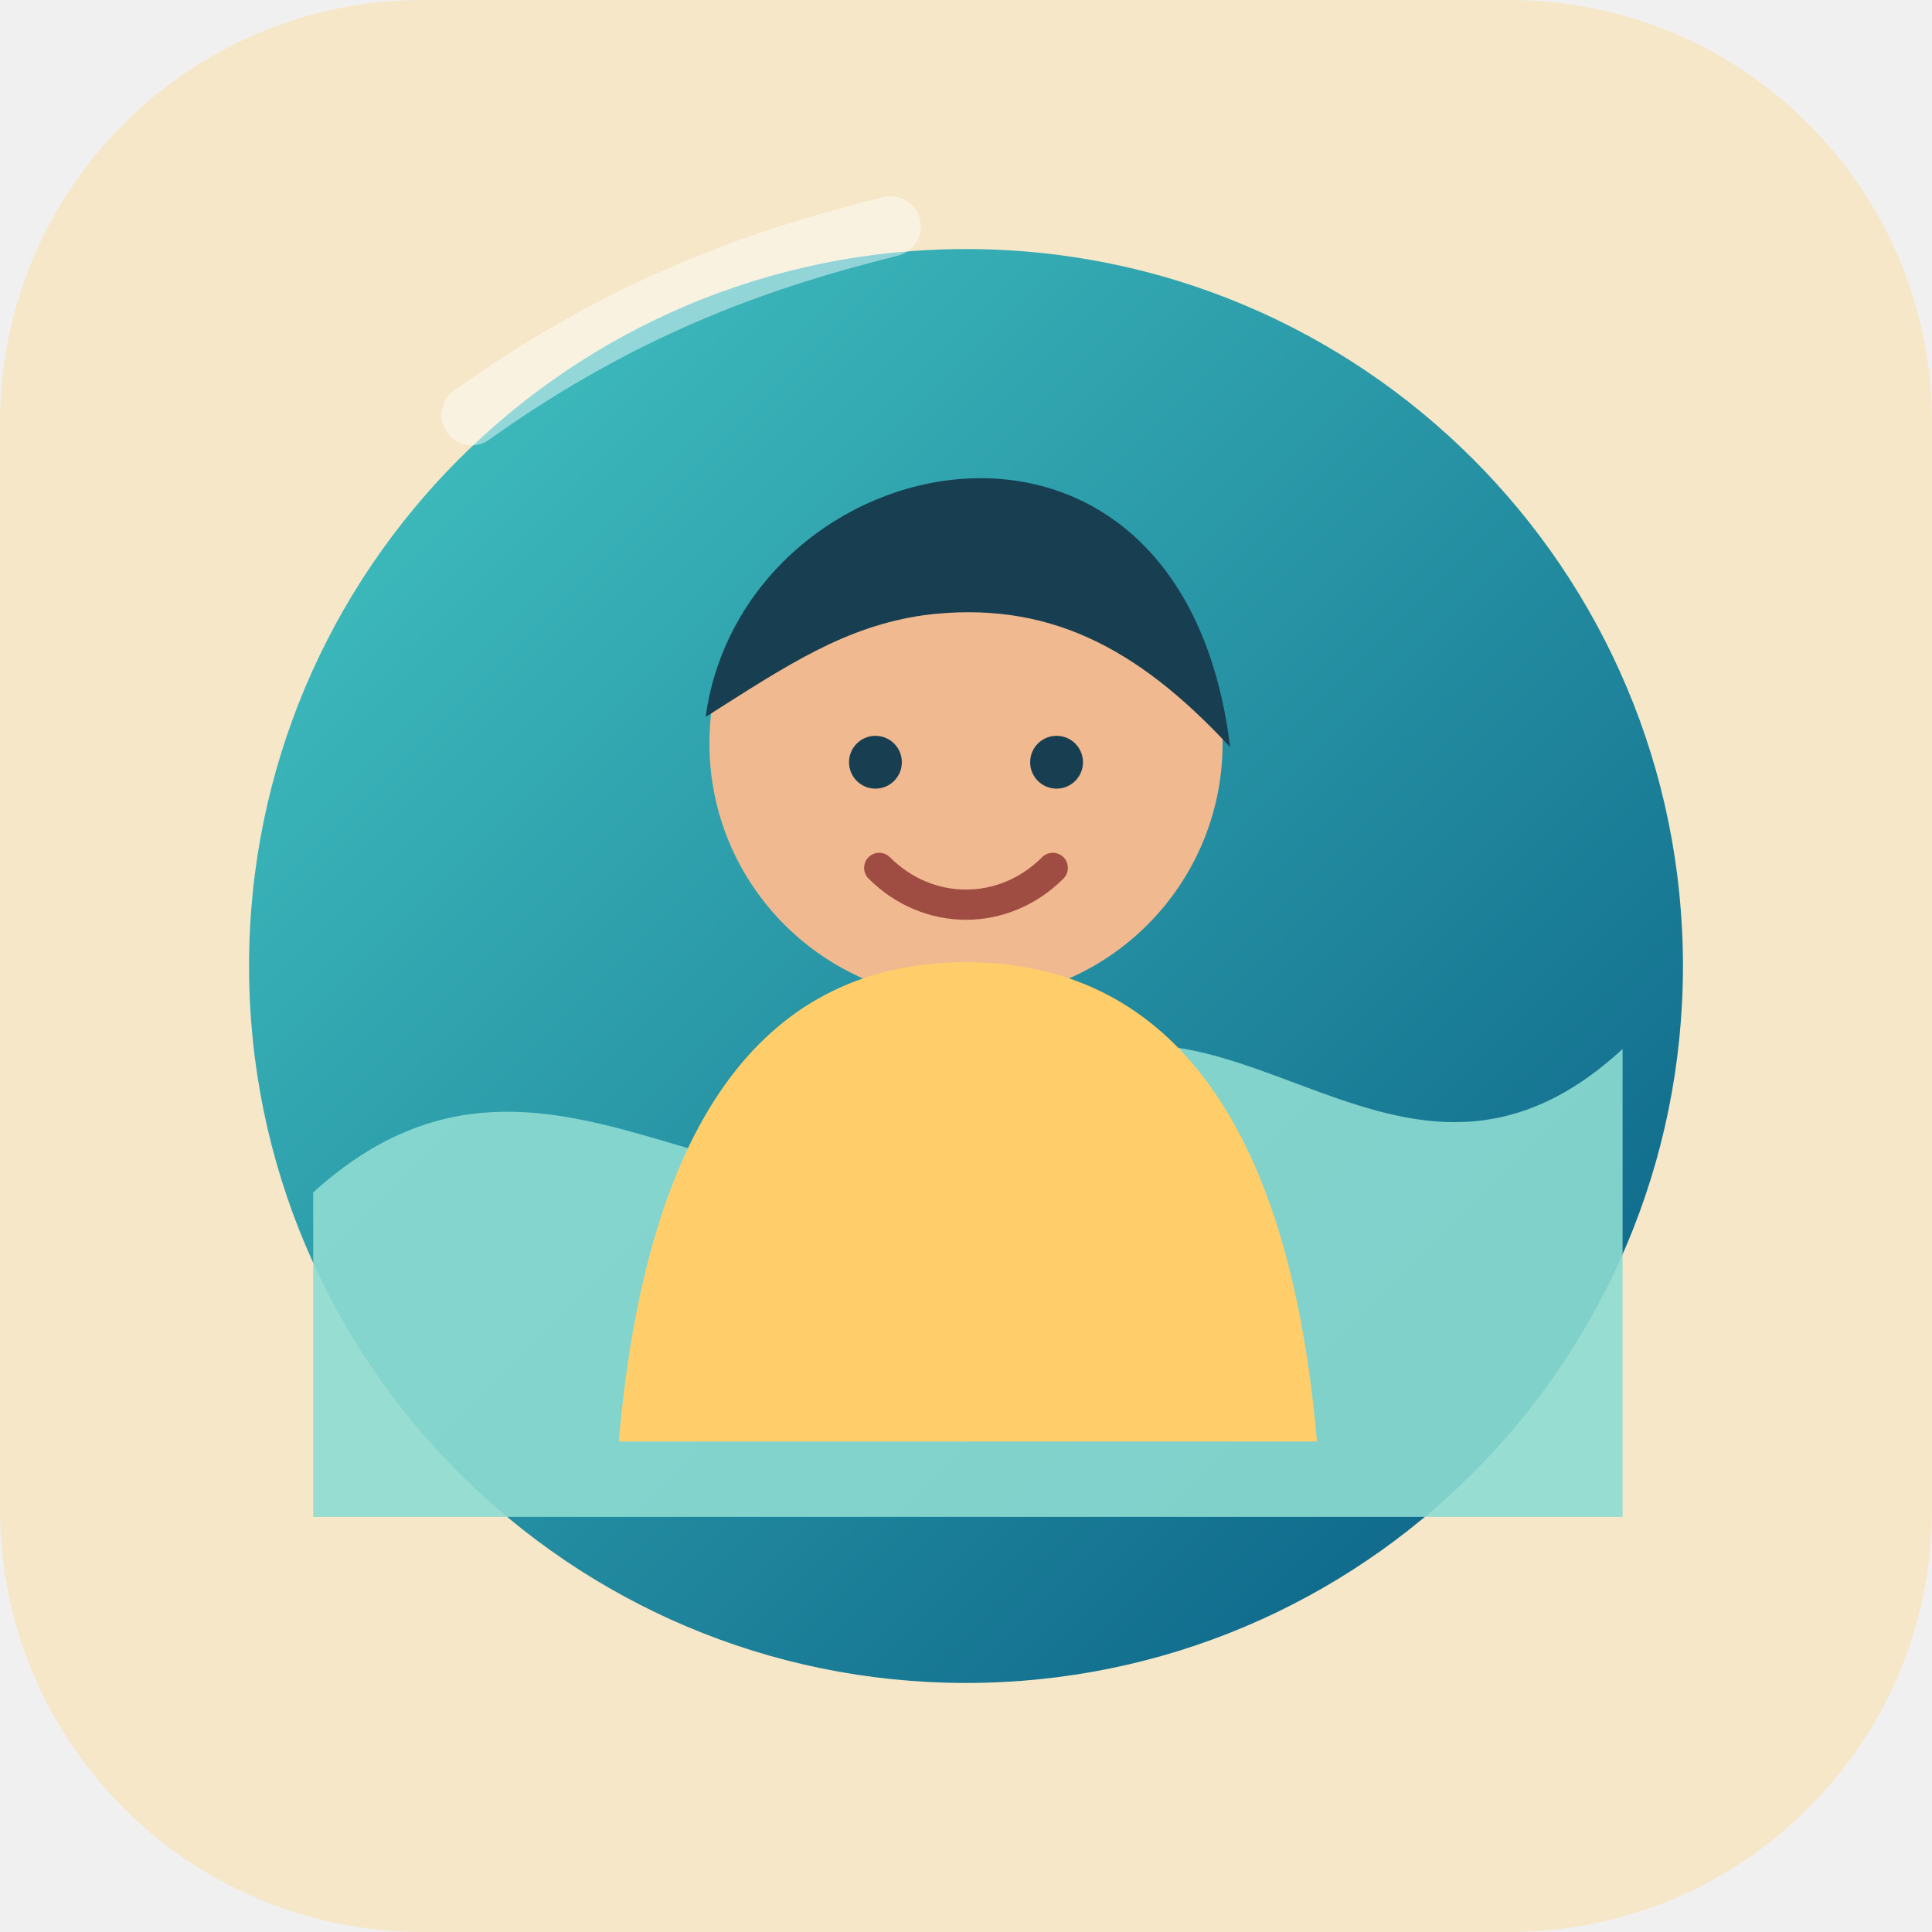
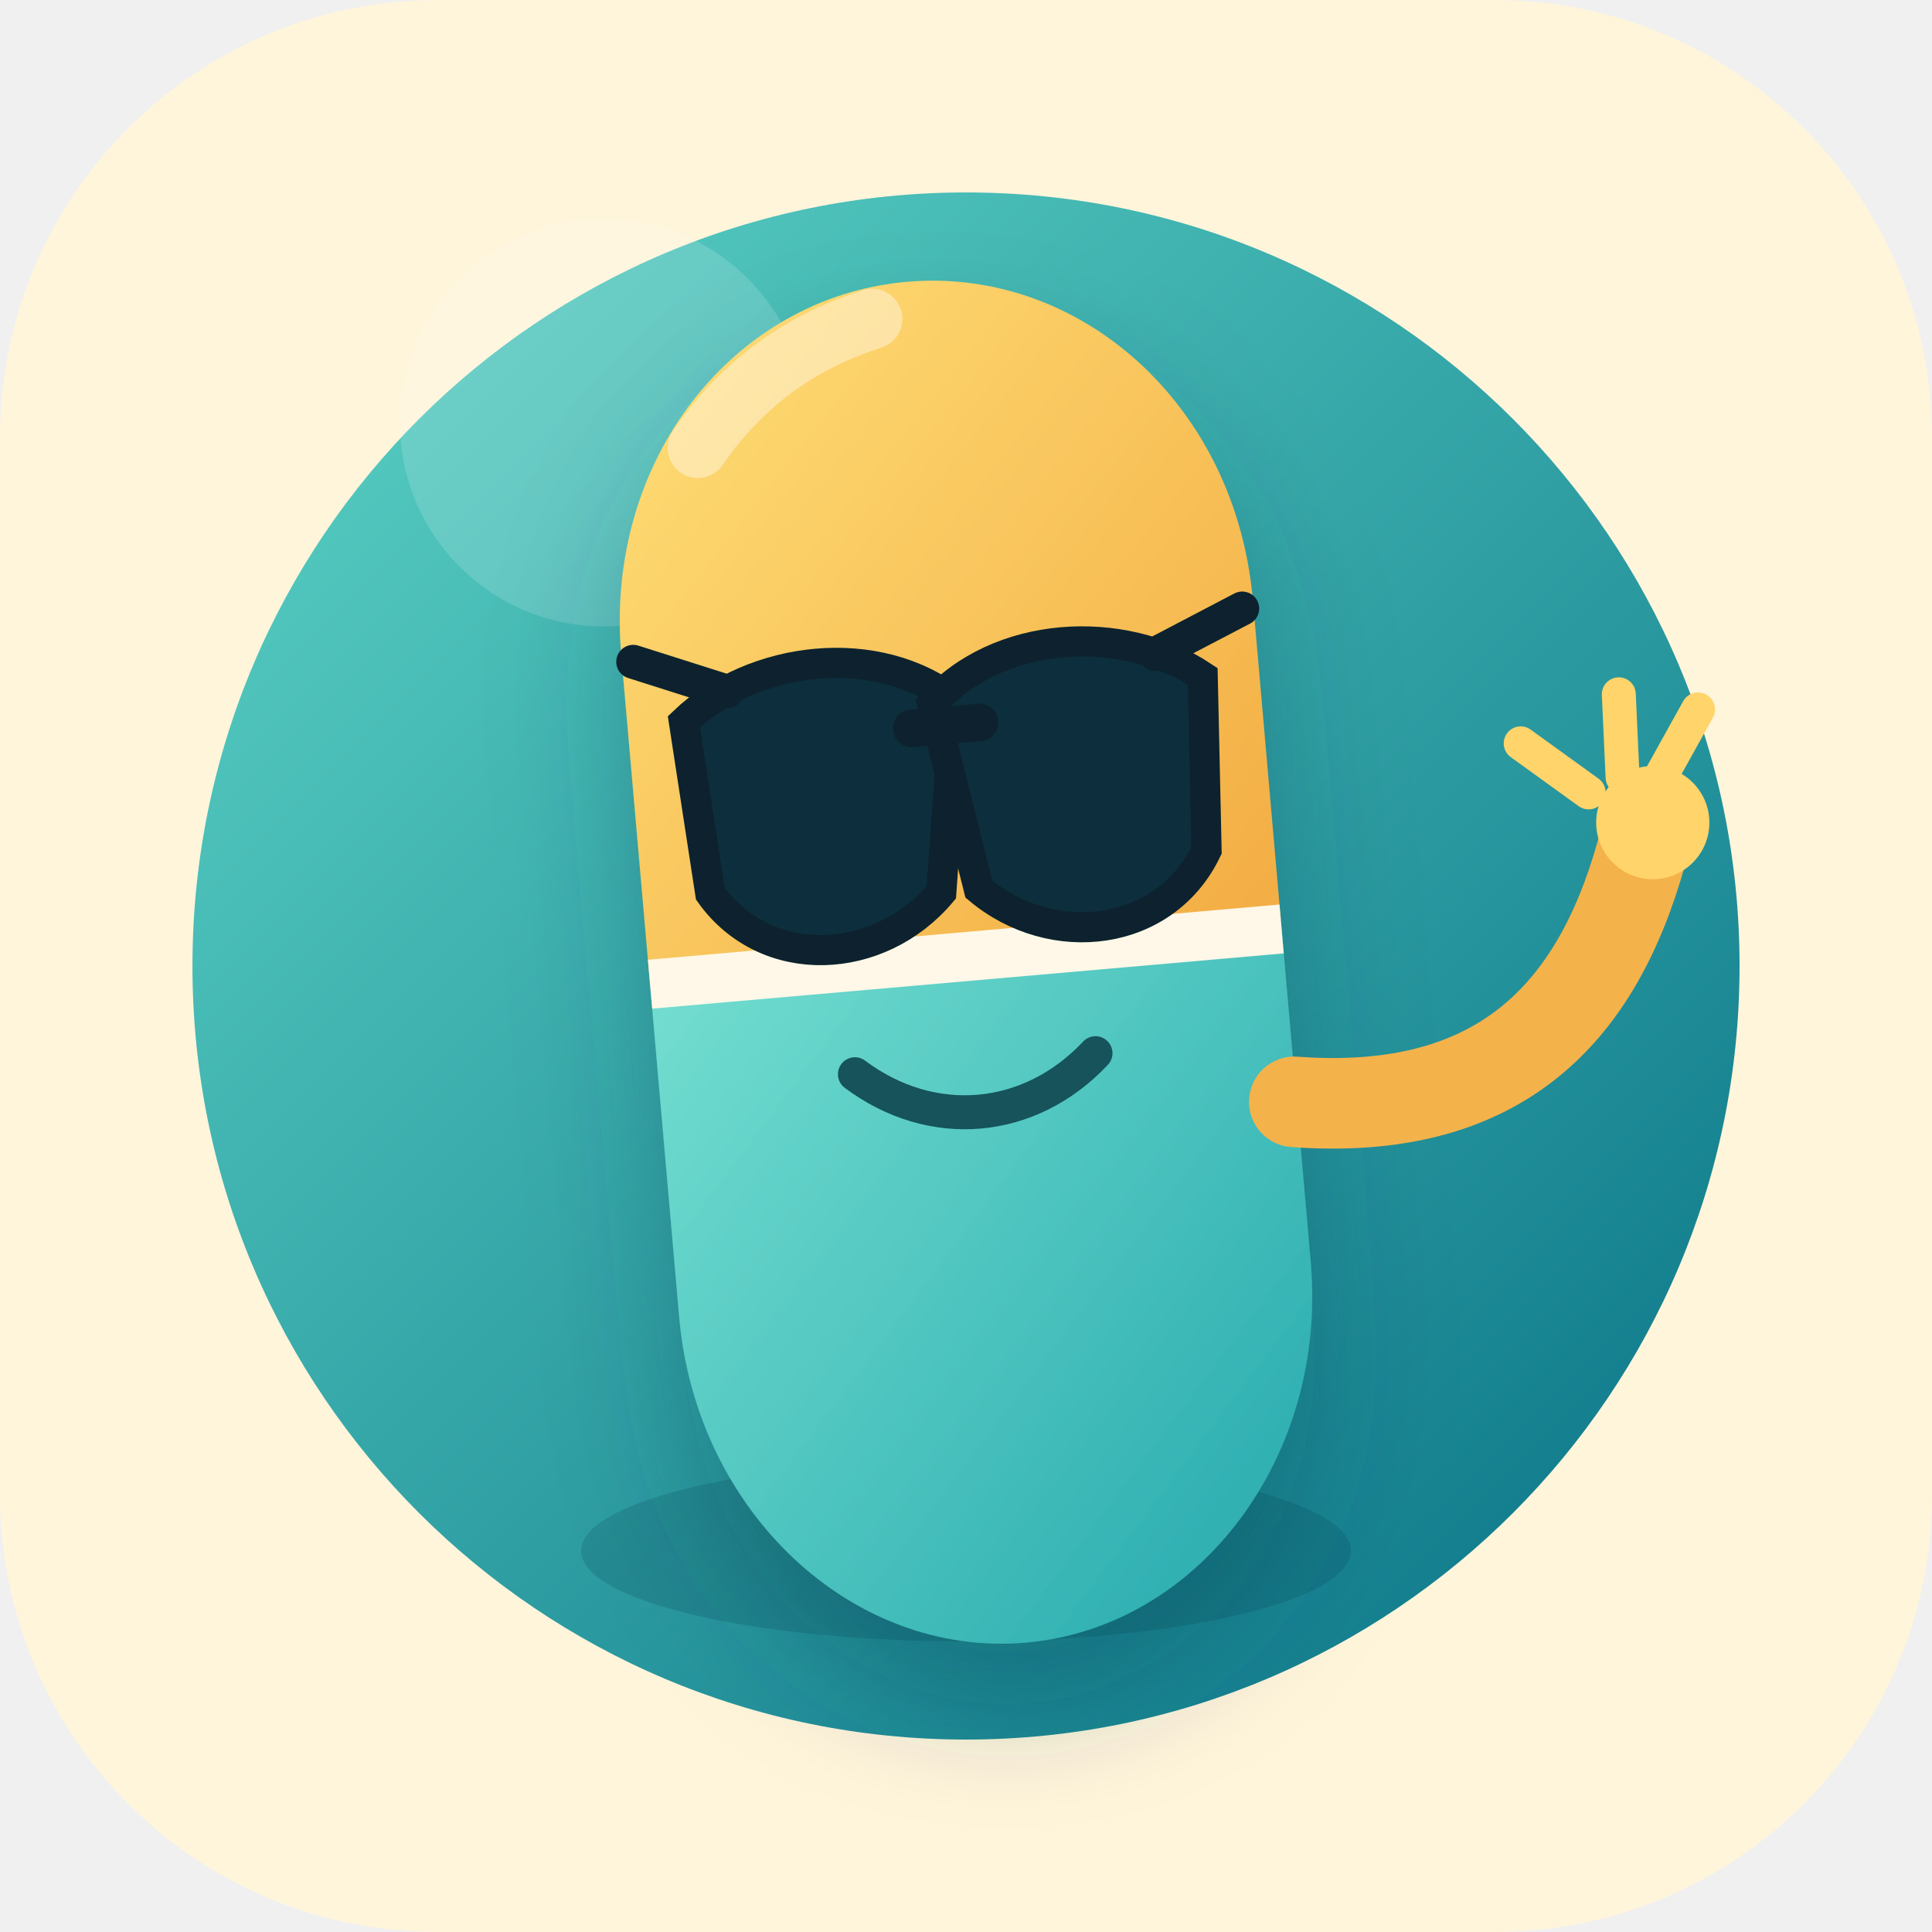
- <svg xmlns="http://www.w3.org/2000/svg" viewBox="0 0 512 512" role="img" aria-label="D ha 디하 앱 아이콘">
+ <svg xmlns="http://www.w3.org/2000/svg" viewBox="0 0 512 512" role="img" aria-label="선글라스를 쓴 캡슐 모양 Diha 앱 아이콘">
  <defs>
-     <linearGradient id="sea" x1="0" y1="0" x2="1" y2="1">
-       <stop stop-color="#45c8c4" />
-       <stop offset="1" stop-color="#075b83" />
+     <linearGradient id="bg" x1="0" y1="0" x2="1" y2="1">
+       <stop stop-color="#5dd4c6" />
+       <stop offset="1" stop-color="#087286" />
    </linearGradient>
+     <linearGradient id="top" x1="0" y1="0" x2="1" y2="1">
+       <stop stop-color="#ffdf78" />
+       <stop offset="1" stop-color="#f3ad43" />
+     </linearGradient>
+     <linearGradient id="bottom" x1="0" y1="0" x2="1" y2="1">
+       <stop stop-color="#74ded0" />
+       <stop offset="1" stop-color="#24a8ad" />
+     </linearGradient>
+     <filter id="shadow">
+       <feDropShadow dx="0" dy="18" stdDeviation="16" flood-color="#073f4e" flood-opacity=".28" />
+     </filter>
  </defs>
-   <rect width="512" height="512" rx="112" fill="#f6e7c8" />
-   <circle cx="256" cy="256" r="190" fill="url(#sea)" />
-   <path d="M83 316c66-60 122 31 179-22 59-54 105 42 168-16v124H83z" fill="#8ddbd2" opacity=".9" />
-   <circle cx="256" cy="197" r="68" fill="#f0b98f" />
-   <path d="M187 190c10-73 126-98 139 8-25-27-49-39-81-35-21 3-36 13-58 27z" fill="#173f51" />
-   <path d="M164 382c8-93 44-127 92-127s85 34 93 127" fill="#ffce6a" />
-   <circle cx="232" cy="202" r="7" fill="#173f51" />
-   <circle cx="280" cy="202" r="7" fill="#173f51" />
-   <path d="M233 230c13 13 33 13 46 0" fill="none" stroke="#9f4c42" stroke-width="8" stroke-linecap="round" />
-   <path d="M125 110c42-30 79-42 111-50" stroke="#fff" stroke-width="16" stroke-linecap="round" opacity=".45" />
+   <rect width="512" height="512" rx="116" fill="#fff5db" />
+   <circle cx="256" cy="256" r="205" fill="url(#bg)" />
+   <circle cx="160" cy="112" r="54" fill="#fff" opacity=".15" />
+   <ellipse cx="256" cy="411" rx="102" ry="24" fill="#073f4e" opacity=".2" />
+   <g filter="url(#shadow)" transform="rotate(-5 256 254)">
+     <path d="M172 251V166c0-52 38-92 84-92s84 40 84 92v85z" fill="url(#top)" />
+     <path d="M172 251h168v91c0 52-38 94-84 94s-84-42-84-94z" fill="url(#bottom)" />
+     <path d="M172 247h168v13H172z" fill="#fff8e8" />
+     <path d="M197 113c14-17 31-26 49-30" fill="none" stroke="#fff" stroke-width="16" stroke-linecap="round" opacity=".4" />
+     <g fill="#0c2f3c" stroke="#08232d" stroke-width="8">
+       <path d="M187 185c20-16 53-17 72 1l-8 50c-18 18-48 17-61-5z" />
+       <path d="M325 185c-20-16-53-17-72 1l8 50c18 18 48 17 61-5z" />
+     </g>
+     <path d="M247 192h18" stroke="#08232d" stroke-width="10" stroke-linecap="round" />
+     <path d="M199 178l-24-10M313 178l24-10" stroke="#08232d" stroke-width="9" stroke-linecap="round" />
+     <path d="M224 282c19 17 45 17 64 0" fill="none" stroke="#16535a" stroke-width="9" stroke-linecap="round" />
+   </g>
+   <path d="M343 292c54 4 80-23 92-66" fill="none" stroke="#f4b24b" stroke-width="24" stroke-linecap="round" />
+   <circle cx="438" cy="218" r="15" fill="#ffd46b" />
+   <path d="M430 206l-1-22M440 206l10-18M421 210l-18-13" stroke="#ffd46b" stroke-width="9" stroke-linecap="round" />
</svg>
